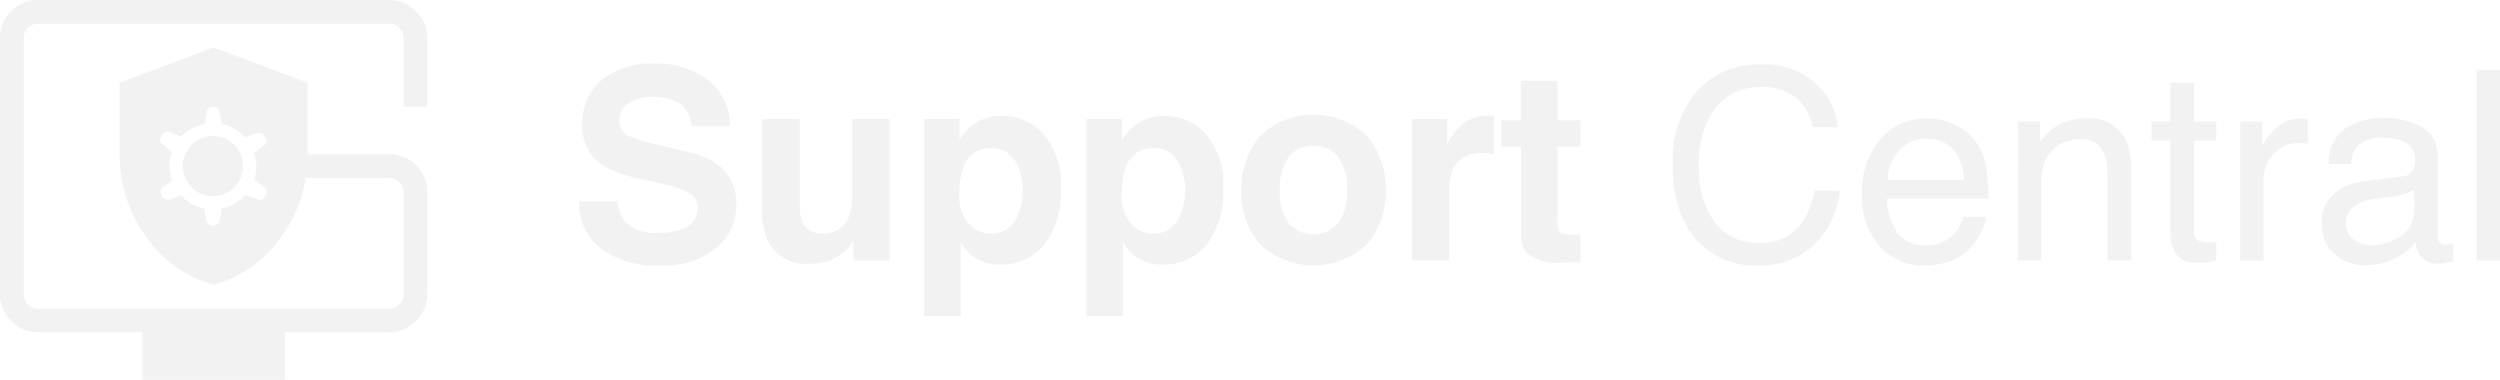
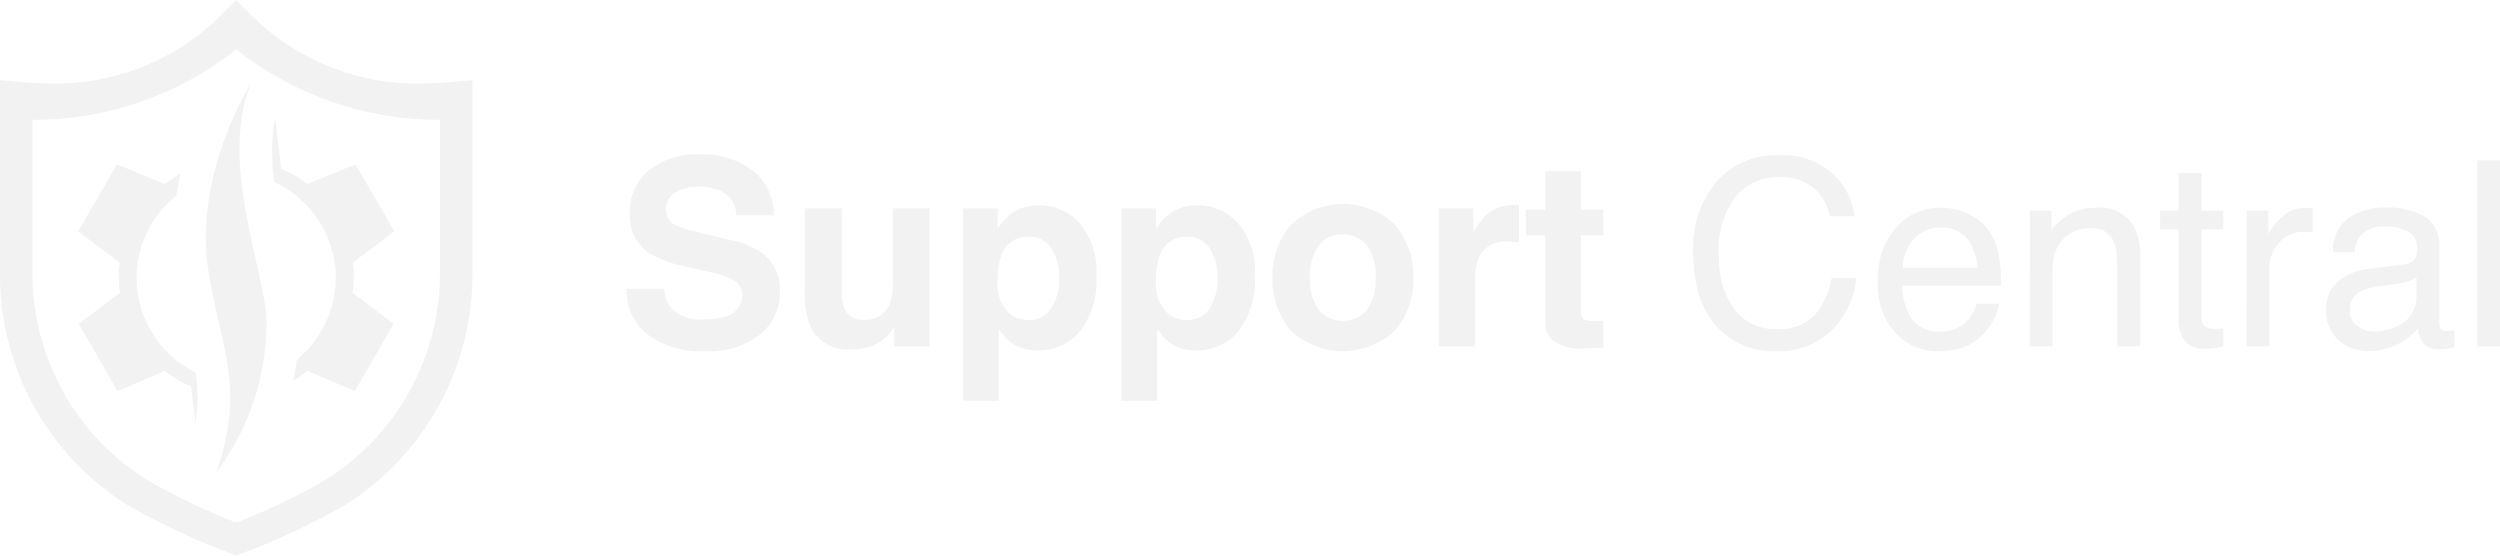
- <svg xmlns="http://www.w3.org/2000/svg" id="Component_39_3" data-name="Component 39 – 3" width="157.981" height="24" viewBox="0 0 157.981 24">
-   <defs>
-     <clipPath id="clip-path">
-       <rect id="Rectangle_695" data-name="Rectangle 695" width="157.981" height="24" fill="#f2f2f2" />
-     </clipPath>
-   </defs>
-   <g id="Group_690" data-name="Group 690" clip-path="url(#clip-path)">
-     <path id="Path_73" data-name="Path 73" d="M17.412,9.75h7.165A2.37,2.37,0,0,1,27,12.173v6.4A2.43,2.43,0,0,1,24.577,21H18v3H9V21H2.423a2.337,2.337,0,0,1-1.711-.712A2.337,2.337,0,0,1,0,18.577V2.423A2.337,2.337,0,0,1,.712.712,2.337,2.337,0,0,1,2.423,0H24.577a2.337,2.337,0,0,1,1.711.712A2.337,2.337,0,0,1,27,2.423V6.75H25.5V2.423a.887.887,0,0,0-.923-.923H2.423a.887.887,0,0,0-.923.923V18.577a.887.887,0,0,0,.923.923H24.577a.887.887,0,0,0,.923-.923v-6.4a.887.887,0,0,0-.923-.923H17.412M13.5,18a7.647,7.647,0,0,1-4.254-3.024,8.643,8.643,0,0,1-1.685-5.2V5.224L13.5,3l5.939,2.224V9.78a8.643,8.643,0,0,1-1.685,5.2A7.647,7.647,0,0,1,13.5,18m3.358-5.92a.34.34,0,0,0-.133-.212l-.673-.522a2.133,2.133,0,0,0,.151-.788,2.814,2.814,0,0,0-.151-.876l.638-.487a.377.377,0,0,0,.142-.222.422.422,0,0,0-.044-.275l-.079-.114a.361.361,0,0,0-.2-.186.341.341,0,0,0-.265.008l-.77.283a2.421,2.421,0,0,0-.647-.548A2.686,2.686,0,0,0,14,7.83l-.114-.761a.545.545,0,0,0-.133-.23.357.357,0,0,0-.23-.089H13.4a.357.357,0,0,0-.23.089.489.489,0,0,0-.133.23l-.115.761a2.852,2.852,0,0,0-.8.293,3,3,0,0,0-.655.5L10.7,8.344a.308.308,0,0,0-.248,0,.433.433,0,0,0-.194.16l-.08.124a.414.414,0,0,0-.044.266.338.338,0,0,0,.133.221l.611.487a2.779,2.779,0,0,0-.168.912,2.513,2.513,0,0,0,.168.886l-.593.469a.329.329,0,0,0-.125.212.413.413,0,0,0,.054.248l.053.124a.4.4,0,0,0,.186.142.317.317,0,0,0,.239.01l.752-.248a2.585,2.585,0,0,0,.673.532,2.47,2.47,0,0,0,.8.283l.115.761a.533.533,0,0,0,.133.23.351.351,0,0,0,.23.089h.124a.351.351,0,0,0,.23-.089.493.493,0,0,0,.133-.23L14,13.17a2.461,2.461,0,0,0,.833-.293,2.433,2.433,0,0,0,.647-.558l.85.284a.294.294,0,0,0,.23-.01.4.4,0,0,0,.186-.142l.079-.133a.281.281,0,0,0,.036-.239M14.8,11.842a1.9,1.9,0,1,1-2.692-2.683,1.9,1.9,0,0,1,3.25,1.346,1.833,1.833,0,0,1-.558,1.337" fill="#f2f2f2" />
-     <path id="Path_74" data-name="Path 74" d="M35.472,14.046a4.461,4.461,0,0,0,1.452-.2,1.4,1.4,0,0,0,1.058-1.4,1.033,1.033,0,0,0-.526-.926,5.653,5.653,0,0,0-1.649-.566l-1.279-.287a8.117,8.117,0,0,1-2.609-.928A2.948,2.948,0,0,1,30.7,7.122a3.5,3.5,0,0,1,1.182-2.7,5,5,0,0,1,3.469-1.074,5.264,5.264,0,0,1,3.26,1.014A3.612,3.612,0,0,1,40.024,7.3H37.6a1.735,1.735,0,0,0-.952-1.55,3.193,3.193,0,0,0-1.469-.3,2.739,2.739,0,0,0-1.559.394,1.255,1.255,0,0,0-.582,1.1,1.041,1.041,0,0,0,.574.968,7.033,7.033,0,0,0,1.576.5l2.083.5a5.378,5.378,0,0,1,2.068.877,2.959,2.959,0,0,1,1.082,2.47,3.482,3.482,0,0,1-1.268,2.753,5.314,5.314,0,0,1-3.58,1.094,5.812,5.812,0,0,1-3.716-1.079A3.584,3.584,0,0,1,30.5,12.061h2.412a2.5,2.5,0,0,0,.451,1.238,2.6,2.6,0,0,0,2.108.746" transform="translate(6.1 0.67)" fill="#f2f2f2" />
-     <path id="Path_75" data-name="Path 75" d="M45.911,13.946c-.023.026-.076.109-.164.246a1.665,1.665,0,0,1-.311.361,3.274,3.274,0,0,1-1.062.672,3.6,3.6,0,0,1-1.2.181A2.68,2.68,0,0,1,40.5,13.978a5.461,5.461,0,0,1-.385-2.321V6.268h2.4v5.389a2.826,2.826,0,0,0,.18,1.148,1.25,1.25,0,0,0,1.255.68,1.642,1.642,0,0,0,1.642-.967,3.522,3.522,0,0,0,.229-1.387V6.268h2.371v8.941H45.911Z" transform="translate(8.022 1.254)" fill="#f2f2f2" />
-     <path id="Path_76" data-name="Path 76" d="M56.218,7.26a4.8,4.8,0,0,1,1.084,3.4,5.386,5.386,0,0,1-1.062,3.6A3.44,3.44,0,0,1,53.5,15.5a2.858,2.858,0,0,1-1.772-.534,3.429,3.429,0,0,1-.755-.862v4.66H48.664V6.3H50.9V7.621a3.756,3.756,0,0,1,.8-.919,2.949,2.949,0,0,1,1.854-.6A3.517,3.517,0,0,1,56.218,7.26M54.89,10.771a3.518,3.518,0,0,0-.472-1.829,1.641,1.641,0,0,0-1.53-.8,1.742,1.742,0,0,0-1.747,1.206,4.571,4.571,0,0,0-.246,1.625,2.589,2.589,0,0,0,.828,2.19,1.889,1.889,0,0,0,1.165.37,1.687,1.687,0,0,0,1.488-.755,3.519,3.519,0,0,0,.514-2.01" transform="translate(9.733 1.221)" fill="#f2f2f2" />
-     <path id="Path_77" data-name="Path 77" d="M64.769,7.26a4.8,4.8,0,0,1,1.084,3.4,5.386,5.386,0,0,1-1.062,3.6,3.44,3.44,0,0,1-2.736,1.24,2.858,2.858,0,0,1-1.772-.534,3.429,3.429,0,0,1-.755-.862v4.66H57.215V6.3h2.239V7.621a3.756,3.756,0,0,1,.8-.919,2.949,2.949,0,0,1,1.854-.6A3.517,3.517,0,0,1,64.769,7.26m-1.328,3.511a3.518,3.518,0,0,0-.472-1.829,1.641,1.641,0,0,0-1.53-.8,1.742,1.742,0,0,0-1.747,1.206,4.571,4.571,0,0,0-.246,1.625,2.589,2.589,0,0,0,.828,2.19,1.889,1.889,0,0,0,1.165.37,1.687,1.687,0,0,0,1.488-.755,3.519,3.519,0,0,0,.514-2.01" transform="translate(11.443 1.221)" fill="#f2f2f2" />
-     <path id="Path_78" data-name="Path 78" d="M73.369,7.447A5.217,5.217,0,0,1,74.5,10.8a5.181,5.181,0,0,1-1.132,3.367,4.92,4.92,0,0,1-6.874,0A5.182,5.182,0,0,1,65.363,10.8,5.218,5.218,0,0,1,66.5,7.447a4.873,4.873,0,0,1,6.874,0m-3.445.558a1.868,1.868,0,0,0-1.579.726,3.364,3.364,0,0,0-.553,2.071,3.387,3.387,0,0,0,.553,2.076,2.069,2.069,0,0,0,3.154,0,3.4,3.4,0,0,0,.551-2.076A3.372,3.372,0,0,0,71.5,8.731a1.854,1.854,0,0,0-1.574-.726" transform="translate(13.073 1.206)" fill="#f2f2f2" />
-     <path id="Path_79" data-name="Path 79" d="M78.872,8.46a1.937,1.937,0,0,0-1.895.919,3.578,3.578,0,0,0-.271,1.591v4.273H74.352V6.3h2.232V7.861a4.945,4.945,0,0,1,.943-1.223,2.57,2.57,0,0,1,1.706-.55,1.006,1.006,0,0,1,.112,0l.2.012V8.5c-.149-.016-.28-.026-.395-.032s-.206-.008-.278-.008" transform="translate(14.87 1.218)" fill="#f2f2f2" />
-     <path id="Path_80" data-name="Path 80" d="M84.067,13.946v1.747l-1.108.041A2.976,2.976,0,0,1,80.7,15.16a1.717,1.717,0,0,1-.394-1.24v-5.5H79.055V6.752H80.3V4.258h2.314V6.752h1.452V8.417H82.615v4.724a1.07,1.07,0,0,0,.139.685,1.537,1.537,0,0,0,.853.136c.072,0,.146,0,.226,0s.158-.007.234-.013" transform="translate(15.811 0.852)" fill="#f2f2f2" />
-     <path id="Path_81" data-name="Path 81" d="M97.144,4.609a4.276,4.276,0,0,1,1.386,2.74H96.939A3.318,3.318,0,0,0,95.879,5.5a3.315,3.315,0,0,0-2.227-.68,3.541,3.541,0,0,0-2.824,1.252,5.787,5.787,0,0,0-1.075,3.839,5.644,5.644,0,0,0,.971,3.436,3.367,3.367,0,0,0,2.9,1.318,3.042,3.042,0,0,0,2.7-1.386,5.327,5.327,0,0,0,.734-1.92h1.591a5.47,5.47,0,0,1-1.394,3.191,4.936,4.936,0,0,1-3.828,1.55,5.011,5.011,0,0,1-3.486-1.272q-1.858-1.683-1.858-5.2a6.7,6.7,0,0,1,1.394-4.375A5.071,5.071,0,0,1,93.633,3.4a4.845,4.845,0,0,1,3.511,1.206" transform="translate(17.616 0.681)" fill="#f2f2f2" />
-     <path id="Path_82" data-name="Path 82" d="M103.987,6.673a3.329,3.329,0,0,1,1.328,1.135,3.954,3.954,0,0,1,.587,1.55,10.147,10.147,0,0,1,.131,1.937H99.642a3.8,3.8,0,0,0,.628,2.152,2.088,2.088,0,0,0,1.816.809,2.335,2.335,0,0,0,1.83-.766,2.613,2.613,0,0,0,.542-1.031h1.452a3.057,3.057,0,0,1-.382,1.079,3.89,3.89,0,0,1-.722.972,3.418,3.418,0,0,1-1.654.887,4.977,4.977,0,0,1-1.2.131,3.672,3.672,0,0,1-2.764-1.193,4.667,4.667,0,0,1-1.133-3.343A5.078,5.078,0,0,1,99.2,7.554a3.758,3.758,0,0,1,2.984-1.32,3.97,3.97,0,0,1,1.8.439m.528,3.449a3.85,3.85,0,0,0-.415-1.534,2.12,2.12,0,0,0-2.009-1.067,2.221,2.221,0,0,0-1.692.733,2.785,2.785,0,0,0-.724,1.867Z" transform="translate(19.612 1.247)" fill="#f2f2f2" />
-     <path id="Path_83" data-name="Path 83" d="M106.263,6.431h1.4V7.678a3.93,3.93,0,0,1,1.321-1.108,3.534,3.534,0,0,1,1.55-.336,2.554,2.554,0,0,1,2.526,1.3,4.639,4.639,0,0,1,.361,2.042v5.635h-1.5V9.679a3.019,3.019,0,0,0-.238-1.3,1.444,1.444,0,0,0-1.428-.821,2.916,2.916,0,0,0-.862.107,2.222,2.222,0,0,0-1.066.722,2.2,2.2,0,0,0-.481.9,6.175,6.175,0,0,0-.11,1.325v4.6h-1.476Z" transform="translate(21.253 1.247)" fill="#f2f2f2" />
-     <path id="Path_84" data-name="Path 84" d="M114.493,4.354h1.493V6.807h1.4V8.013h-1.4v5.734a.622.622,0,0,0,.312.616,1.327,1.327,0,0,0,.574.09c.072,0,.148,0,.23-.006s.178-.013.287-.028v1.174a3.292,3.292,0,0,1-.528.107,5.133,5.133,0,0,1-.6.032,1.6,1.6,0,0,1-1.4-.528,2.356,2.356,0,0,1-.37-1.374V8.013H113.3V6.807h1.189Z" transform="translate(22.661 0.871)" fill="#f2f2f2" />
-     <path id="Path_85" data-name="Path 85" d="M117.973,6.431h1.4V7.949a3.351,3.351,0,0,1,.845-1.079,2.194,2.194,0,0,1,1.55-.636c.028,0,.074,0,.139.008s.179.016.337.032V7.834a2.025,2.025,0,0,0-.242-.032c-.074-.006-.155-.008-.242-.008a2.109,2.109,0,0,0-1.715.718,2.5,2.5,0,0,0-.6,1.652v5.053h-1.476Z" transform="translate(23.595 1.247)" fill="#f2f2f2" />
-     <path id="Path_86" data-name="Path 86" d="M127.378,9.9a.8.8,0,0,0,.68-.426,1.3,1.3,0,0,0,.1-.568,1.2,1.2,0,0,0-.536-1.1,2.847,2.847,0,0,0-1.534-.343,1.945,1.945,0,0,0-1.639.628,2.085,2.085,0,0,0-.352,1.03h-1.378a2.544,2.544,0,0,1,1.052-2.266,4.3,4.3,0,0,1,2.348-.638,4.765,4.765,0,0,1,2.515.592,2,2,0,0,1,.959,1.837v5.062a.647.647,0,0,0,.094.368.457.457,0,0,0,.4.139c.065,0,.139,0,.221-.011s.17-.022.263-.038V15.26a4.254,4.254,0,0,1-.526.122,3.743,3.743,0,0,1-.492.025,1.217,1.217,0,0,1-1.108-.542,2.085,2.085,0,0,1-.253-.811,3.758,3.758,0,0,1-1.3,1.025,4.021,4.021,0,0,1-1.862.436,2.767,2.767,0,0,1-2-.743,2.452,2.452,0,0,1-.776-1.855,2.388,2.388,0,0,1,.763-1.892,3.627,3.627,0,0,1,2-.827Zm-3.109,3.989a1.74,1.74,0,0,0,1.108.368,3.38,3.38,0,0,0,1.51-.36,2.03,2.03,0,0,0,1.23-1.958V10.754a2.559,2.559,0,0,1-.7.288,6.2,6.2,0,0,1-.834.164l-.893.114a3.457,3.457,0,0,0-1.207.336,1.306,1.306,0,0,0-.685,1.228,1.212,1.212,0,0,0,.468,1.007" transform="translate(24.452 1.244)" fill="#f2f2f2" />
-     <rect id="Rectangle_694" data-name="Rectangle 694" width="1.476" height="12.05" transform="translate(156.505 4.412)" fill="#f2f2f2" />
+ <svg xmlns="http://www.w3.org/2000/svg" id="Component_39_1" data-name="Component 39 – 1" width="161.991" height="36" viewBox="0 0 161.991 36">
+   <g id="Group_822" data-name="Group 822">
+     <g id="Group_821" data-name="Group 821" transform="translate(-8.193)">
+       <g id="Group_820" data-name="Group 820" transform="translate(12.203 5.981)">
+         <path id="Path_74" data-name="Path 74" d="M35.472,14.046a4.461,4.461,0,0,0,1.452-.2,1.4,1.4,0,0,0,1.058-1.4,1.033,1.033,0,0,0-.526-.926,5.653,5.653,0,0,0-1.649-.566l-1.279-.287a8.117,8.117,0,0,1-2.609-.928A2.948,2.948,0,0,1,30.7,7.122a3.5,3.5,0,0,1,1.182-2.7,5,5,0,0,1,3.469-1.074,5.264,5.264,0,0,1,3.26,1.014A3.612,3.612,0,0,1,40.024,7.3H37.6a1.735,1.735,0,0,0-.952-1.55,3.193,3.193,0,0,0-1.469-.3,2.739,2.739,0,0,0-1.559.394,1.255,1.255,0,0,0-.582,1.1,1.041,1.041,0,0,0,.574.968,7.033,7.033,0,0,0,1.576.5l2.083.5a5.378,5.378,0,0,1,2.068.877,2.959,2.959,0,0,1,1.082,2.47,3.482,3.482,0,0,1-1.268,2.753,5.314,5.314,0,0,1-3.58,1.094,5.812,5.812,0,0,1-3.716-1.079A3.584,3.584,0,0,1,30.5,12.061h2.412a2.5,2.5,0,0,0,.451,1.238,2.6,2.6,0,0,0,2.108.746" transform="translate(6.1 0.67)" fill="#f2f2f2" />
+         <path id="Path_75" data-name="Path 75" d="M45.911,13.946c-.023.026-.076.109-.164.246a1.665,1.665,0,0,1-.311.361,3.274,3.274,0,0,1-1.062.672,3.6,3.6,0,0,1-1.2.181A2.68,2.68,0,0,1,40.5,13.978a5.461,5.461,0,0,1-.385-2.321V6.268h2.4v5.389a2.826,2.826,0,0,0,.18,1.148,1.25,1.25,0,0,0,1.255.68,1.642,1.642,0,0,0,1.642-.967,3.522,3.522,0,0,0,.229-1.387V6.268h2.371v8.941H45.911Z" transform="translate(8.022 1.254)" fill="#f2f2f2" />
+         <path id="Path_76" data-name="Path 76" d="M56.218,7.26a4.8,4.8,0,0,1,1.084,3.4,5.386,5.386,0,0,1-1.062,3.6A3.44,3.44,0,0,1,53.5,15.5a2.858,2.858,0,0,1-1.772-.534,3.429,3.429,0,0,1-.755-.862v4.66H48.664V6.3H50.9V7.621a3.756,3.756,0,0,1,.8-.919,2.949,2.949,0,0,1,1.854-.6A3.517,3.517,0,0,1,56.218,7.26M54.89,10.771a3.518,3.518,0,0,0-.472-1.829,1.641,1.641,0,0,0-1.53-.8,1.742,1.742,0,0,0-1.747,1.206,4.571,4.571,0,0,0-.246,1.625,2.589,2.589,0,0,0,.828,2.19,1.889,1.889,0,0,0,1.165.37,1.687,1.687,0,0,0,1.488-.755,3.519,3.519,0,0,0,.514-2.01" transform="translate(9.732 1.221)" fill="#f2f2f2" />
+         <path id="Path_77" data-name="Path 77" d="M64.769,7.26a4.8,4.8,0,0,1,1.084,3.4,5.386,5.386,0,0,1-1.062,3.6,3.44,3.44,0,0,1-2.736,1.24,2.858,2.858,0,0,1-1.772-.534,3.429,3.429,0,0,1-.755-.862v4.66H57.215V6.3h2.239V7.621a3.756,3.756,0,0,1,.8-.919,2.949,2.949,0,0,1,1.854-.6A3.517,3.517,0,0,1,64.769,7.26m-1.328,3.511a3.518,3.518,0,0,0-.472-1.829,1.641,1.641,0,0,0-1.53-.8,1.742,1.742,0,0,0-1.747,1.206,4.571,4.571,0,0,0-.246,1.625,2.589,2.589,0,0,0,.828,2.19,1.889,1.889,0,0,0,1.165.37,1.687,1.687,0,0,0,1.488-.755,3.519,3.519,0,0,0,.514-2.01" transform="translate(11.443 1.221)" fill="#f2f2f2" />
+         <path id="Path_78" data-name="Path 78" d="M73.369,7.447A5.217,5.217,0,0,1,74.5,10.8a5.181,5.181,0,0,1-1.132,3.367,4.92,4.92,0,0,1-6.874,0A5.182,5.182,0,0,1,65.363,10.8,5.218,5.218,0,0,1,66.5,7.447a4.873,4.873,0,0,1,6.874,0m-3.445.558a1.868,1.868,0,0,0-1.579.726,3.364,3.364,0,0,0-.553,2.071,3.387,3.387,0,0,0,.553,2.076,2.069,2.069,0,0,0,3.154,0,3.4,3.4,0,0,0,.551-2.076A3.372,3.372,0,0,0,71.5,8.731a1.854,1.854,0,0,0-1.574-.726" transform="translate(13.072 1.206)" fill="#f2f2f2" />
+         <path id="Path_79" data-name="Path 79" d="M78.872,8.46a1.937,1.937,0,0,0-1.895.919,3.578,3.578,0,0,0-.271,1.591v4.273H74.352V6.3h2.232V7.861a4.945,4.945,0,0,1,.943-1.223,2.57,2.57,0,0,1,1.706-.55,1.006,1.006,0,0,1,.112,0l.2.012V8.5c-.149-.016-.28-.026-.395-.032s-.206-.008-.278-.008" transform="translate(14.87 1.218)" fill="#f2f2f2" />
+         <path id="Path_80" data-name="Path 80" d="M84.067,13.946v1.747l-1.108.041A2.976,2.976,0,0,1,80.7,15.16a1.717,1.717,0,0,1-.394-1.24v-5.5H79.055V6.752H80.3V4.258h2.314V6.752h1.452V8.417H82.615v4.724a1.07,1.07,0,0,0,.139.685,1.537,1.537,0,0,0,.853.136c.072,0,.146,0,.226,0s.158-.007.234-.013" transform="translate(15.811 0.852)" fill="#f2f2f2" />
+         <path id="Path_81" data-name="Path 81" d="M97.144,4.609a4.276,4.276,0,0,1,1.386,2.74H96.939A3.318,3.318,0,0,0,95.879,5.5a3.315,3.315,0,0,0-2.227-.68,3.541,3.541,0,0,0-2.824,1.252,5.787,5.787,0,0,0-1.075,3.839,5.644,5.644,0,0,0,.971,3.436,3.367,3.367,0,0,0,2.9,1.318,3.042,3.042,0,0,0,2.7-1.386,5.327,5.327,0,0,0,.734-1.92h1.591a5.47,5.47,0,0,1-1.394,3.191,4.936,4.936,0,0,1-3.828,1.55,5.011,5.011,0,0,1-3.486-1.272q-1.858-1.683-1.858-5.2a6.7,6.7,0,0,1,1.394-4.375A5.071,5.071,0,0,1,93.633,3.4a4.845,4.845,0,0,1,3.511,1.206" transform="translate(17.616 0.681)" fill="#f2f2f2" />
+         <path id="Path_82" data-name="Path 82" d="M103.987,6.673a3.329,3.329,0,0,1,1.328,1.135,3.954,3.954,0,0,1,.587,1.55,10.147,10.147,0,0,1,.131,1.937H99.642a3.8,3.8,0,0,0,.628,2.152,2.088,2.088,0,0,0,1.816.809,2.335,2.335,0,0,0,1.83-.766,2.613,2.613,0,0,0,.542-1.031h1.452a3.057,3.057,0,0,1-.382,1.079,3.89,3.89,0,0,1-.722.972,3.418,3.418,0,0,1-1.654.887,4.977,4.977,0,0,1-1.2.131,3.672,3.672,0,0,1-2.764-1.193,4.667,4.667,0,0,1-1.133-3.343A5.078,5.078,0,0,1,99.2,7.554a3.758,3.758,0,0,1,2.984-1.32,3.97,3.97,0,0,1,1.8.439m.528,3.449a3.85,3.85,0,0,0-.415-1.534,2.12,2.12,0,0,0-2.009-1.067,2.221,2.221,0,0,0-1.692.733,2.785,2.785,0,0,0-.724,1.867Z" transform="translate(19.611 1.247)" fill="#f2f2f2" />
+         <path id="Path_83" data-name="Path 83" d="M106.263,6.431h1.4V7.678a3.93,3.93,0,0,1,1.321-1.108,3.534,3.534,0,0,1,1.55-.336,2.554,2.554,0,0,1,2.526,1.3,4.639,4.639,0,0,1,.361,2.042v5.635h-1.5V9.679a3.019,3.019,0,0,0-.238-1.3,1.444,1.444,0,0,0-1.428-.821,2.916,2.916,0,0,0-.862.107,2.222,2.222,0,0,0-1.066.722,2.2,2.2,0,0,0-.481.9,6.175,6.175,0,0,0-.11,1.325v4.6h-1.476Z" transform="translate(21.253 1.247)" fill="#f2f2f2" />
+         <path id="Path_84" data-name="Path 84" d="M114.493,4.354h1.493V6.807h1.4V8.013h-1.4v5.734a.622.622,0,0,0,.312.616,1.327,1.327,0,0,0,.574.09c.072,0,.148,0,.23-.006s.178-.013.287-.028v1.174a3.292,3.292,0,0,1-.528.107,5.133,5.133,0,0,1-.6.032,1.6,1.6,0,0,1-1.4-.528,2.356,2.356,0,0,1-.37-1.374V8.013H113.3V6.807h1.189Z" transform="translate(22.661 0.871)" fill="#f2f2f2" />
+         <path id="Path_85" data-name="Path 85" d="M117.973,6.431h1.4V7.949a3.351,3.351,0,0,1,.845-1.079,2.194,2.194,0,0,1,1.55-.636c.028,0,.074,0,.139.008s.179.016.337.032V7.834a2.025,2.025,0,0,0-.242-.032c-.074-.006-.155-.008-.242-.008a2.109,2.109,0,0,0-1.715.718,2.5,2.5,0,0,0-.6,1.652v5.053h-1.476Z" transform="translate(23.595 1.247)" fill="#f2f2f2" />
+         <path id="Path_86" data-name="Path 86" d="M127.378,9.9a.8.8,0,0,0,.68-.426,1.3,1.3,0,0,0,.1-.568,1.2,1.2,0,0,0-.536-1.1,2.847,2.847,0,0,0-1.534-.343,1.945,1.945,0,0,0-1.639.628,2.085,2.085,0,0,0-.352,1.03h-1.378a2.544,2.544,0,0,1,1.052-2.266,4.3,4.3,0,0,1,2.348-.638,4.765,4.765,0,0,1,2.515.592,2,2,0,0,1,.959,1.837v5.062a.647.647,0,0,0,.094.368.457.457,0,0,0,.4.139c.065,0,.139,0,.221-.011s.17-.022.263-.038V15.26a4.254,4.254,0,0,1-.526.122,3.743,3.743,0,0,1-.492.025,1.217,1.217,0,0,1-1.108-.542,2.085,2.085,0,0,1-.253-.811,3.758,3.758,0,0,1-1.3,1.025,4.021,4.021,0,0,1-1.862.436,2.767,2.767,0,0,1-2-.743,2.452,2.452,0,0,1-.776-1.855,2.388,2.388,0,0,1,.763-1.892,3.627,3.627,0,0,1,2-.827Zm-3.109,3.989a1.74,1.74,0,0,0,1.108.368,3.38,3.38,0,0,0,1.51-.36,2.03,2.03,0,0,0,1.23-1.958V10.754a2.559,2.559,0,0,1-.7.288,6.2,6.2,0,0,1-.834.164l-.893.114a3.457,3.457,0,0,0-1.207.336,1.306,1.306,0,0,0-.685,1.228,1.212,1.212,0,0,0,.468,1.007" transform="translate(24.452 1.244)" fill="#f2f2f2" />
+         <rect id="Rectangle_694" data-name="Rectangle 694" width="1.476" height="12.05" transform="translate(156.505 4.412)" fill="#f2f2f2" />
+       </g>
+       <path id="Path_105" data-name="Path 105" d="M16.275,5.366s-3.737,5.879-2.786,12.111c.72,4.739,2.5,7.631.514,13.158a16.286,16.286,0,0,0,3.27-9.677c-.015-3.326-3.161-10.287-1-15.593m6.554,13.6,2.682,2.017-2.519,4.364-3.065-1.311a6.512,6.512,0,0,1-.828.568c-.032.019-.066.039-.1.056.093-.437.173-.887.237-1.353a6.822,6.822,0,0,0-1.462-11.5,13.892,13.892,0,0,1,.039-4.183h.007l.414,3.338a4.827,4.827,0,0,1,.885.414,6.94,6.94,0,0,1,.806.556l3.109-1.287,2.519,4.342-2.7,2.039c.031.185.054.348.066.5v.458c0,.151,0,.3-.012.458a2.56,2.56,0,0,1-.075.524M12.671,27.4l-.3-2.383a4.777,4.777,0,0,1-.862-.414,6.476,6.476,0,0,1-.829-.568L7.618,25.346,5.1,20.982l2.683-2.017a2.526,2.526,0,0,1-.076-.524c-.012-.153-.012-.307-.012-.458v-.458c.012-.154.034-.317.066-.5l-2.7-2.039,2.519-4.342,3.109,1.287a6.94,6.94,0,0,1,.806-.556c.063-.039.129-.078.195-.112-.1.458-.19.929-.263,1.413A6.821,6.821,0,0,0,12.676,24.14a10.9,10.9,0,0,1-.005,3.261M28.732,5.353c-.486.041-.974.062-1.45.062A15.209,15.209,0,0,1,16.53,1.226L15.305,0,14.079,1.226A15.209,15.209,0,0,1,3.327,5.414c-.476,0-.964-.021-1.45-.062L0,5.194V17.75A17.6,17.6,0,0,0,8.338,32.774a45.707,45.707,0,0,0,6.35,2.99l.618.235.617-.235a45.707,45.707,0,0,0,6.35-2.99A17.6,17.6,0,0,0,30.61,17.75V5.194Zm-.226,12.308a15.784,15.784,0,0,1-7.477,13.473,42.978,42.978,0,0,1-5.724,2.731,42.948,42.948,0,0,1-5.725-2.731A15.785,15.785,0,0,1,2.1,17.661V7.768A21.175,21.175,0,0,0,15.305,3.2a21.172,21.172,0,0,0,13.2,4.567Z" transform="translate(8.193)" fill="#f2f2f2" />
+     </g>
  </g>
</svg>
